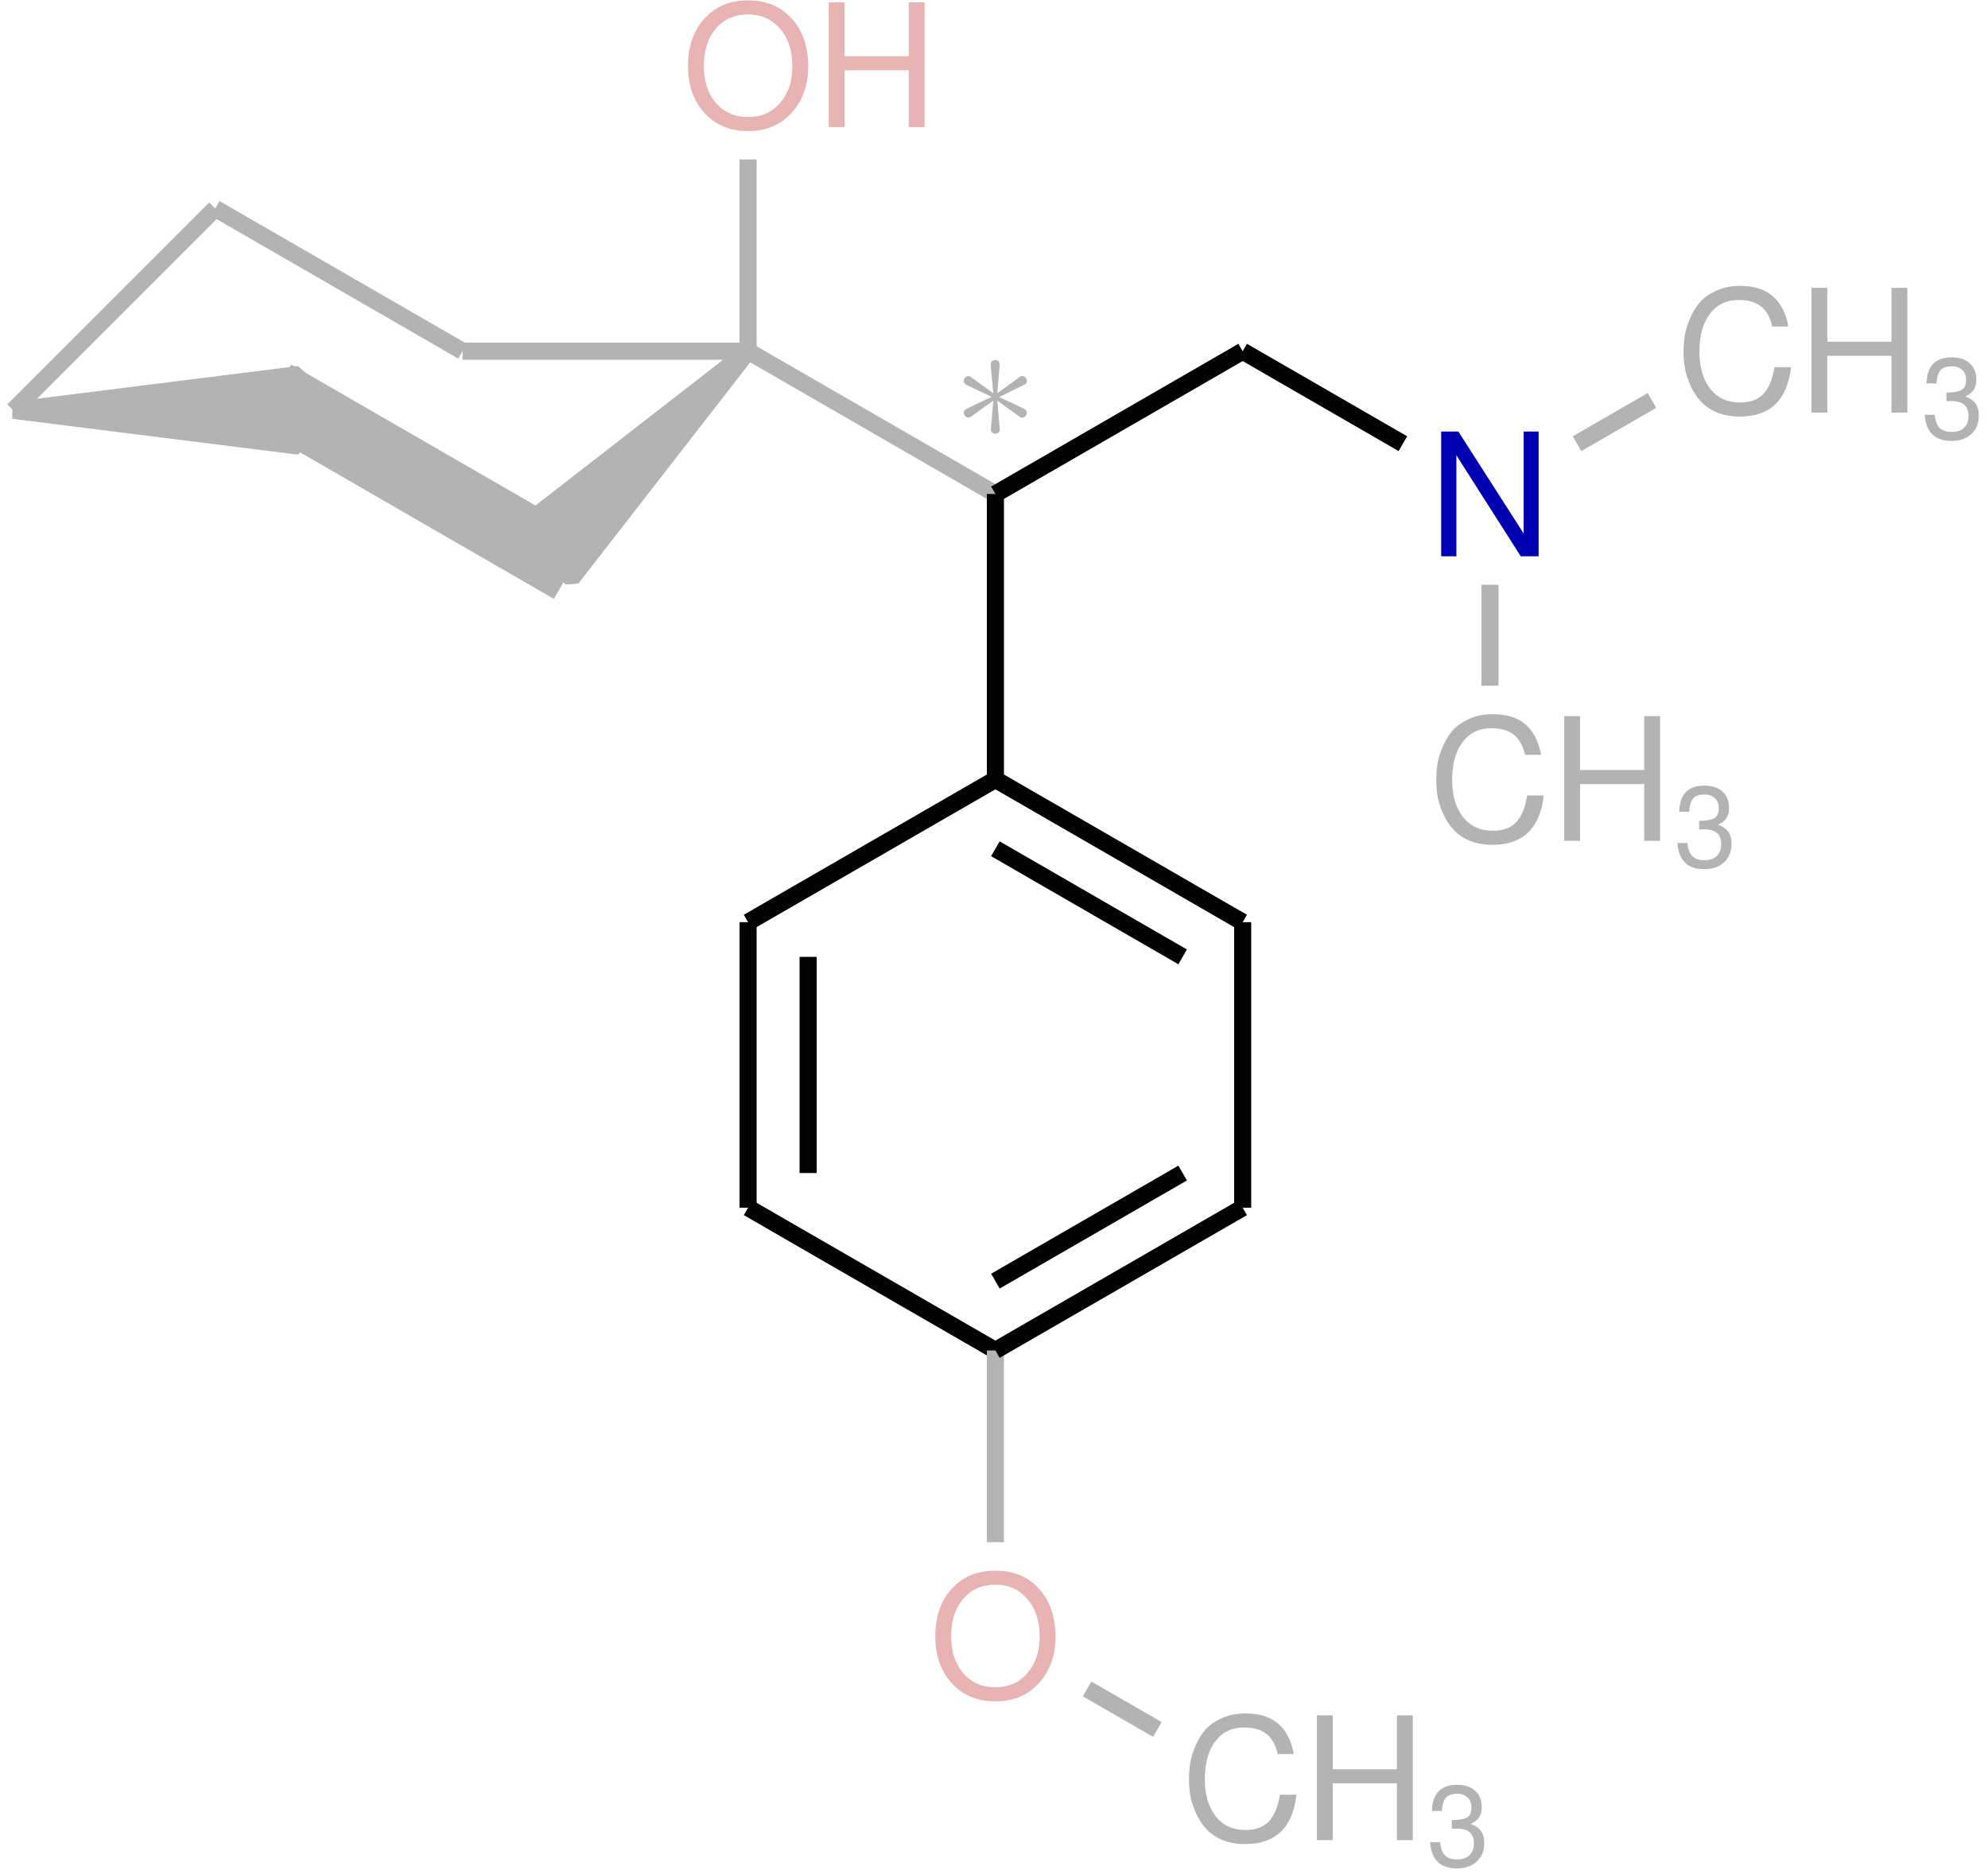
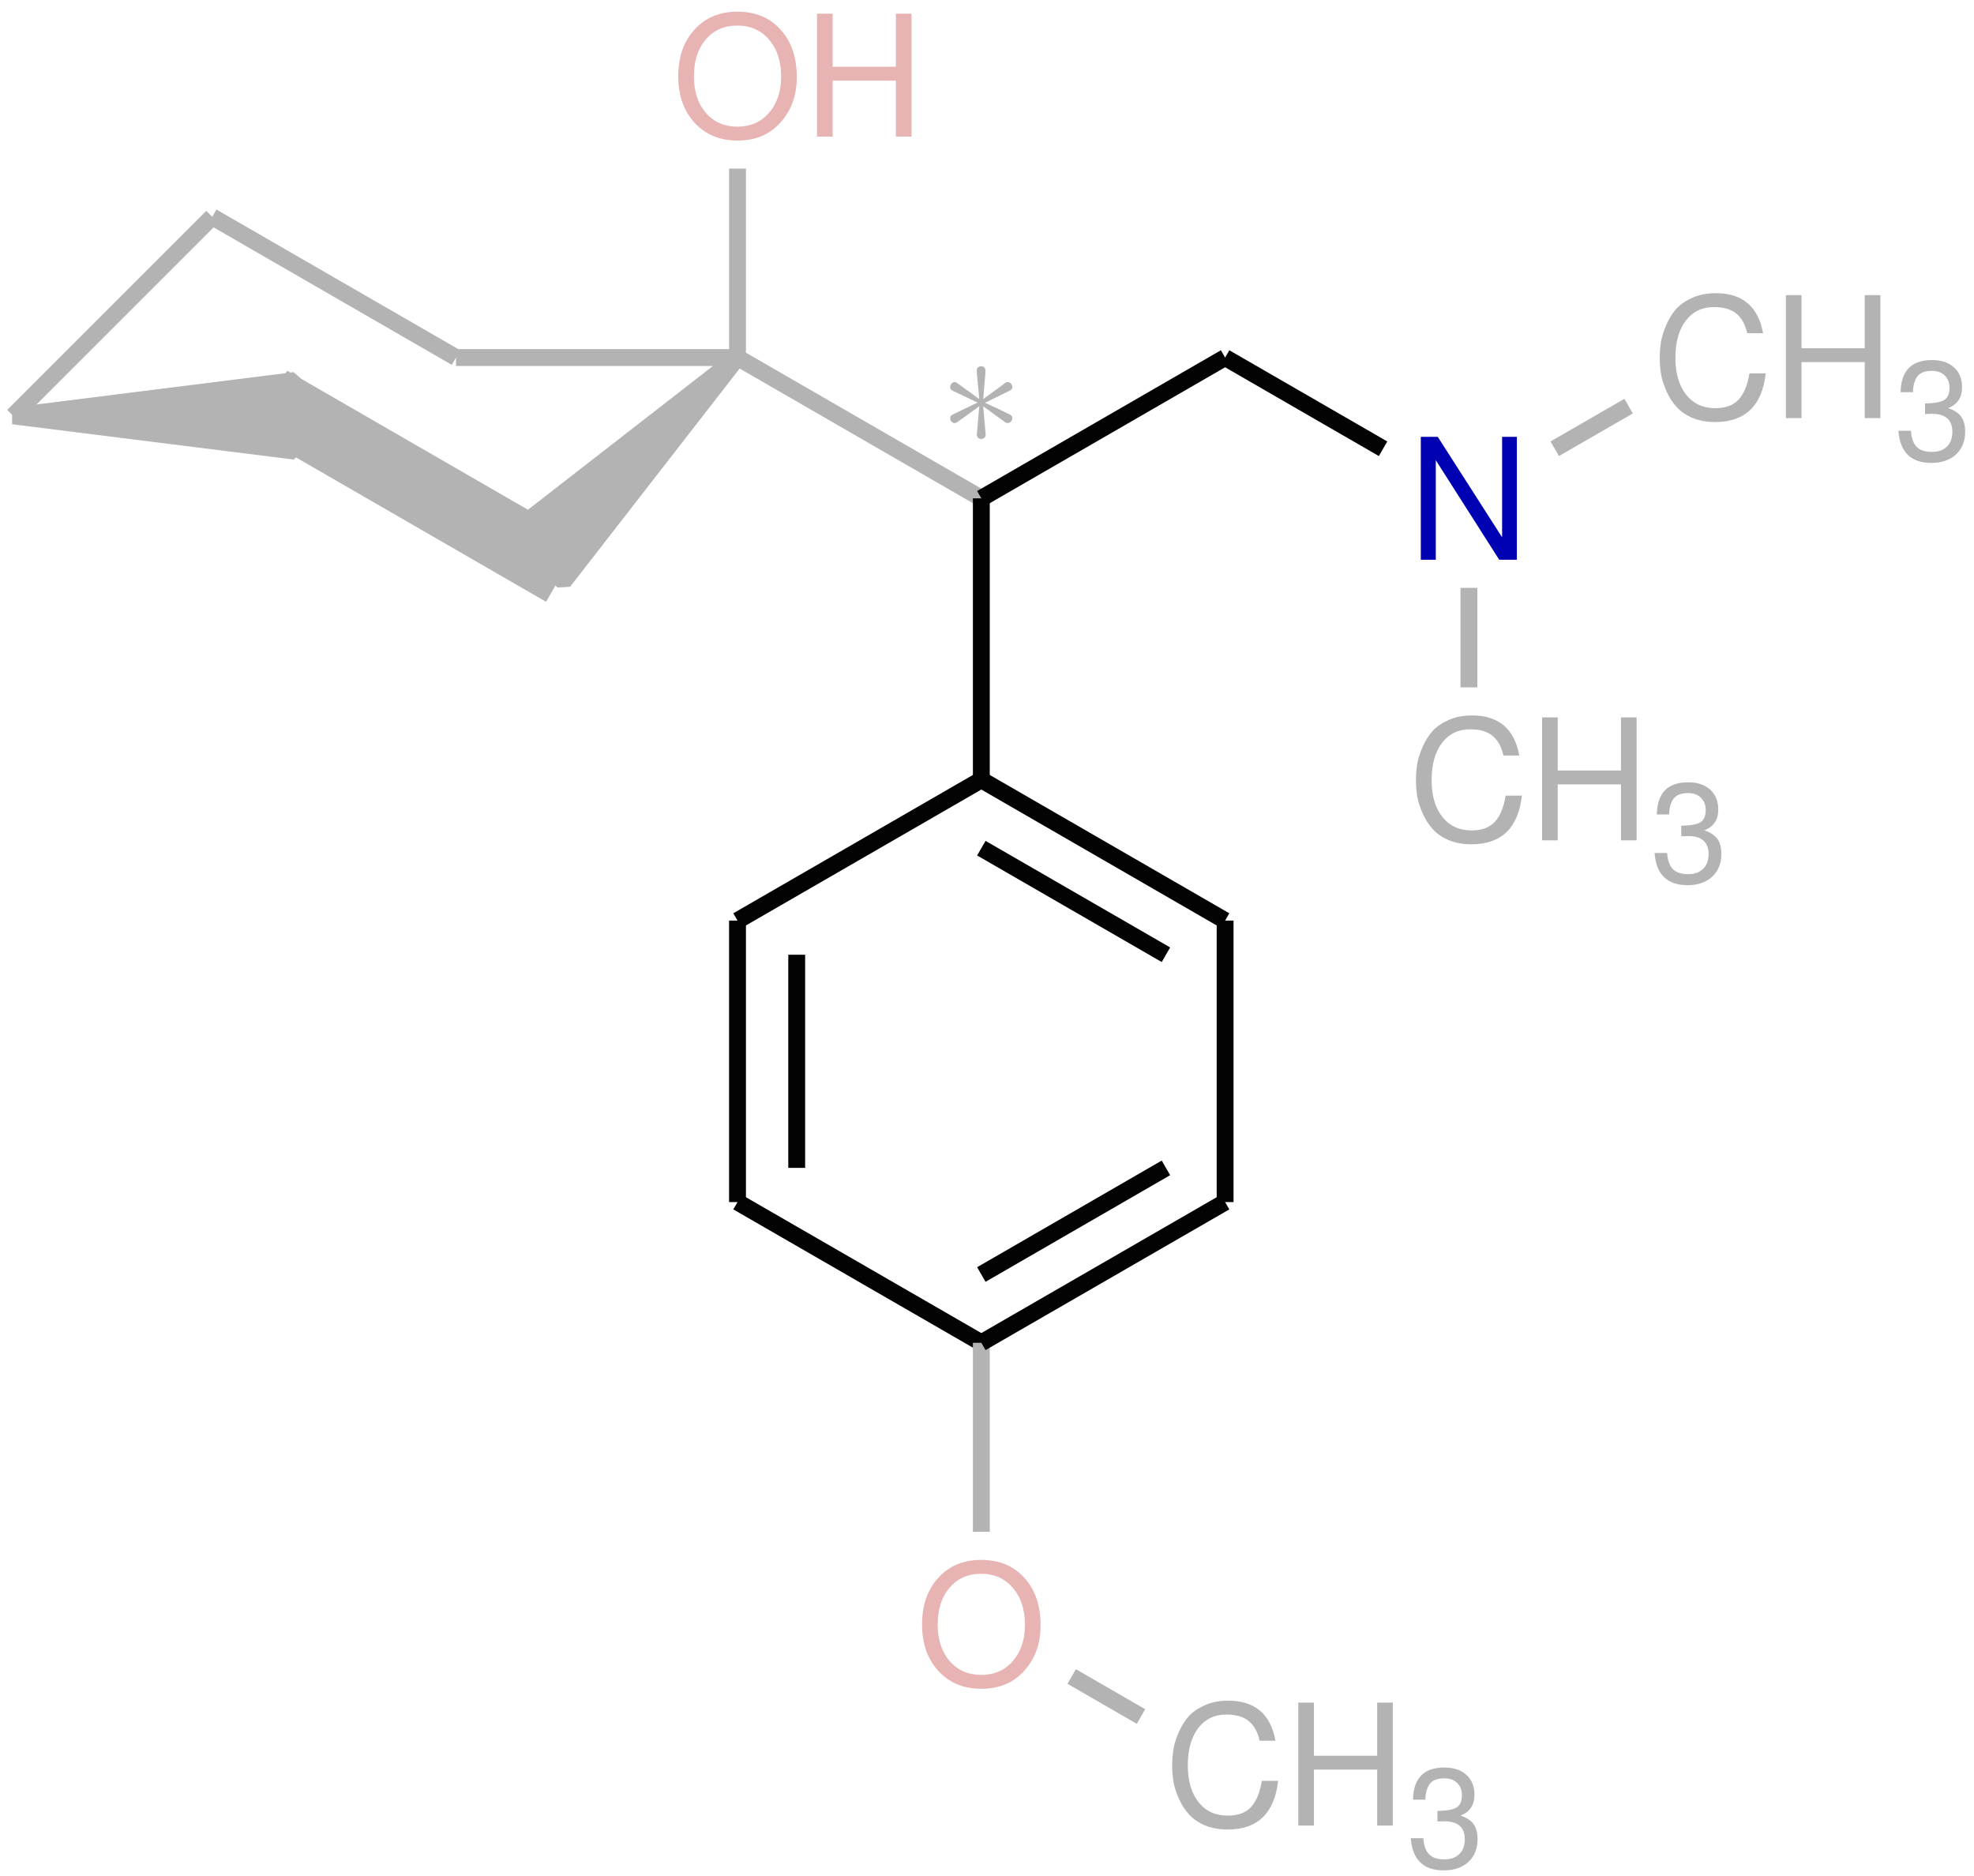
- <svg xmlns="http://www.w3.org/2000/svg" xmlns:xlink="http://www.w3.org/1999/xlink" width="139pt" height="131pt" viewBox="0 0 139 131" version="1.1">
+ <svg xmlns="http://www.w3.org/2000/svg" xmlns:xlink="http://www.w3.org/1999/xlink" width="140pt" height="133pt" viewBox="0 0 140 133" version="1.1">
  <defs>
    <g>
      <symbol overflow="visible" id="glyph0-0">
        <path style="stroke:none;" d="M 7.406 -6.219 C 7.406 -5.852 7.328 -5.52 7.172 -5.219 C 7.023 -4.926 6.848 -4.68 6.641 -4.484 C 6.43 -4.297 6.223 -4.109 6.016 -3.922 C 5.805 -3.742 5.629 -3.539 5.484 -3.312 C 5.336 -3.082 5.266 -2.844 5.266 -2.594 L 5.266 -2.031 L 4.188 -2.031 L 4.188 -2.688 C 4.188 -2.977 4.258 -3.254 4.406 -3.516 C 4.551 -3.785 4.727 -4.016 4.938 -4.203 C 5.156 -4.398 5.363 -4.594 5.562 -4.781 C 5.77 -4.969 5.945 -5.18 6.094 -5.422 C 6.25 -5.672 6.328 -5.938 6.328 -6.219 C 6.328 -6.625 6.188 -6.953 5.906 -7.203 C 5.625 -7.453 5.254 -7.578 4.797 -7.578 C 4.211 -7.578 3.805 -7.41 3.578 -7.078 C 3.359 -6.754 3.25 -6.301 3.25 -5.719 L 2.234 -5.719 C 2.234 -6.633 2.453 -7.328 2.891 -7.797 C 3.336 -8.273 3.992 -8.516 4.859 -8.516 C 5.629 -8.516 6.242 -8.305 6.703 -7.891 C 7.172 -7.473 7.406 -6.914 7.406 -6.219 Z M 5.266 -0.891 L 5.266 0.344 L 4.188 0.344 L 4.188 -0.891 Z M 0.422 1.656 L 0.422 -9.562 L 9.141 -9.562 L 9.141 1.656 Z M 1.406 0.828 L 8.156 0.828 L 8.156 -8.719 L 1.406 -8.719 Z M 1.406 0.828 " />
      </symbol>
      <symbol overflow="visible" id="glyph0-1">
        <path style="stroke:none;" d="M 8.891 -4.219 C 8.891 -2.926 8.504 -1.852 7.734 -1 C 6.973 -0.145 5.957 0.281 4.688 0.281 C 3.426 0.281 2.41 -0.141 1.641 -0.984 C 0.867 -1.828 0.484 -2.926 0.484 -4.281 C 0.484 -5.645 0.867 -6.75 1.641 -7.594 C 2.41 -8.438 3.422 -8.859 4.672 -8.859 C 5.953 -8.859 6.973 -8.438 7.734 -7.594 C 8.504 -6.75 8.891 -5.625 8.891 -4.219 Z M 4.672 -7.875 C 3.742 -7.875 3 -7.547 2.438 -6.891 C 1.875 -6.234 1.594 -5.363 1.594 -4.281 C 1.594 -3.207 1.875 -2.344 2.438 -1.688 C 3.008 -1.031 3.758 -0.703 4.688 -0.703 C 5.613 -0.703 6.359 -1.031 6.922 -1.688 C 7.492 -2.344 7.781 -3.195 7.781 -4.25 C 7.781 -5.344 7.492 -6.219 6.922 -6.875 C 6.359 -7.539 5.609 -7.875 4.672 -7.875 Z M 4.672 -7.875 " />
      </symbol>
      <symbol overflow="visible" id="glyph0-2">
        <path style="stroke:none;" d="M 6.547 -3.969 L 2.062 -3.969 L 2.062 0 L 0.953 0 L 0.953 -8.719 L 2.062 -8.719 L 2.062 -4.953 L 6.547 -4.953 L 6.547 -8.719 L 7.656 -8.719 L 7.656 0 L 6.547 0 Z M 6.547 -3.969 " />
      </symbol>
      <symbol overflow="visible" id="glyph0-3">
        <path style="stroke:none;" d="M 0.484 -4.25 C 0.484 -4.656 0.516 -5.051 0.578 -5.438 C 0.648 -5.832 0.781 -6.238 0.969 -6.656 C 1.156 -7.082 1.391 -7.453 1.672 -7.766 C 1.961 -8.078 2.348 -8.336 2.828 -8.547 C 3.305 -8.754 3.848 -8.859 4.453 -8.859 C 6.348 -8.859 7.469 -7.91 7.812 -6.016 L 6.688 -6.016 C 6.551 -6.629 6.297 -7.094 5.922 -7.406 C 5.547 -7.719 5.016 -7.875 4.328 -7.875 C 3.484 -7.875 2.816 -7.551 2.328 -6.906 C 1.836 -6.258 1.594 -5.379 1.594 -4.266 C 1.594 -3.172 1.848 -2.301 2.359 -1.656 C 2.867 -1.02 3.555 -0.703 4.422 -0.703 C 5.141 -0.703 5.688 -0.898 6.062 -1.297 C 6.445 -1.703 6.707 -2.328 6.844 -3.172 L 8 -3.172 C 7.738 -0.867 6.539 0.281 4.406 0.281 C 3.812 0.281 3.273 0.18 2.797 -0.016 C 2.328 -0.223 1.953 -0.484 1.672 -0.797 C 1.391 -1.109 1.156 -1.473 0.969 -1.891 C 0.781 -2.305 0.648 -2.707 0.578 -3.094 C 0.516 -3.477 0.484 -3.863 0.484 -4.25 Z M 0.484 -4.25 " />
      </symbol>
      <symbol overflow="visible" id="glyph0-4">
        <path style="stroke:none;" d="M 7.766 -8.719 L 7.766 0 L 6.516 0 L 2.016 -7.062 L 2.016 0 L 0.953 0 L 0.953 -8.719 L 2.156 -8.719 L 6.719 -1.594 L 6.719 -8.719 Z M 7.766 -8.719 " />
      </symbol>
      <symbol overflow="visible" id="glyph1-0">
-         <path style="stroke:none;" d="M 4.938 -4.141 C 4.938 -3.898 4.883 -3.68 4.781 -3.484 C 4.688 -3.285 4.566 -3.117 4.422 -2.984 C 4.285 -2.859 4.145 -2.734 4 -2.609 C 3.863 -2.492 3.742 -2.359 3.641 -2.203 C 3.547 -2.055 3.5 -1.898 3.5 -1.734 L 3.5 -1.359 L 2.781 -1.359 L 2.781 -1.797 C 2.781 -1.992 2.828 -2.176 2.922 -2.344 C 3.023 -2.52 3.145 -2.672 3.281 -2.797 C 3.426 -2.93 3.566 -3.062 3.703 -3.188 C 3.848 -3.312 3.969 -3.453 4.062 -3.609 C 4.164 -3.773 4.219 -3.953 4.219 -4.141 C 4.219 -4.41 4.125 -4.629 3.938 -4.797 C 3.75 -4.961 3.504 -5.047 3.203 -5.047 C 2.805 -5.047 2.535 -4.938 2.391 -4.719 C 2.242 -4.508 2.172 -4.207 2.172 -3.812 L 1.484 -3.812 C 1.484 -4.414 1.629 -4.875 1.922 -5.188 C 2.223 -5.508 2.66 -5.672 3.234 -5.672 C 3.754 -5.672 4.164 -5.531 4.469 -5.25 C 4.781 -4.977 4.938 -4.609 4.938 -4.141 Z M 3.5 -0.594 L 3.5 0.234 L 2.781 0.234 L 2.781 -0.594 Z M 0.281 1.109 L 0.281 -6.375 L 6.094 -6.375 L 6.094 1.109 Z M 0.938 0.547 L 5.438 0.547 L 5.438 -5.812 L 0.938 -5.812 Z M 0.938 0.547 " />
+         <path style="stroke:none;" d="M 6.172 -5.188 C 6.172 -4.875 6.109 -4.594 5.984 -4.344 C 5.859 -4.102 5.707 -3.898 5.531 -3.734 C 5.363 -3.578 5.191 -3.422 5.016 -3.266 C 4.836 -3.117 4.688 -2.953 4.562 -2.766 C 4.445 -2.578 4.391 -2.375 4.391 -2.156 L 4.391 -1.688 L 3.484 -1.688 L 3.484 -2.25 C 3.484 -2.488 3.547 -2.719 3.672 -2.938 C 3.797 -3.156 3.945 -3.344 4.125 -3.5 C 4.301 -3.664 4.473 -3.828 4.641 -3.984 C 4.816 -4.148 4.969 -4.332 5.094 -4.531 C 5.219 -4.727 5.281 -4.945 5.281 -5.188 C 5.281 -5.52 5.16 -5.789 4.922 -6 C 4.691 -6.207 4.383 -6.312 4 -6.312 C 3.508 -6.312 3.172 -6.176 2.984 -5.906 C 2.805 -5.633 2.719 -5.254 2.719 -4.766 L 1.859 -4.766 C 1.859 -5.523 2.039 -6.102 2.406 -6.5 C 2.781 -6.895 3.328 -7.094 4.047 -7.094 C 4.691 -7.094 5.207 -6.922 5.594 -6.578 C 5.977 -6.234 6.172 -5.77 6.172 -5.188 Z M 4.391 -0.75 L 4.391 0.297 L 3.484 0.297 L 3.484 -0.75 Z M 0.344 1.391 L 0.344 -7.969 L 7.625 -7.969 L 7.625 1.391 Z M 1.172 0.688 L 6.797 0.688 L 6.797 -7.281 L 1.172 -7.281 Z M 1.172 0.688 " />
      </symbol>
      <symbol overflow="visible" id="glyph1-1">
-         <path style="stroke:none;" d="M 2.156 -5.031 C 1.75 -5.031 1.469 -4.922 1.312 -4.703 C 1.164 -4.484 1.086 -4.191 1.078 -3.828 L 0.375 -3.828 C 0.406 -5.047 0.992 -5.656 2.141 -5.656 C 2.68 -5.656 3.102 -5.516 3.406 -5.234 C 3.707 -4.961 3.859 -4.582 3.859 -4.094 C 3.859 -3.52 3.598 -3.129 3.078 -2.922 C 3.41 -2.805 3.648 -2.645 3.797 -2.438 C 3.953 -2.227 4.031 -1.941 4.031 -1.578 C 4.031 -1.035 3.852 -0.602 3.5 -0.281 C 3.156 0.031 2.695 0.188 2.125 0.188 C 0.957 0.188 0.332 -0.422 0.25 -1.641 L 0.953 -1.641 C 0.984 -1.234 1.094 -0.93 1.281 -0.734 C 1.469 -0.535 1.754 -0.438 2.141 -0.438 C 2.504 -0.438 2.789 -0.535 3 -0.734 C 3.207 -0.93 3.312 -1.207 3.312 -1.562 C 3.312 -2.25 2.922 -2.594 2.141 -2.594 L 1.766 -2.594 L 1.766 -3.188 C 2.266 -3.195 2.617 -3.258 2.828 -3.375 C 3.035 -3.488 3.141 -3.723 3.141 -4.078 C 3.141 -4.367 3.051 -4.598 2.875 -4.766 C 2.695 -4.941 2.457 -5.031 2.156 -5.031 Z M 2.156 -5.031 " />
+         <path style="stroke:none;" d="M 2.688 -6.297 C 2.188 -6.297 1.836 -6.156 1.641 -5.875 C 1.453 -5.602 1.352 -5.238 1.344 -4.781 L 0.469 -4.781 C 0.5 -6.301 1.238 -7.062 2.688 -7.062 C 3.352 -7.062 3.875 -6.891 4.25 -6.547 C 4.633 -6.203 4.828 -5.727 4.828 -5.125 C 4.828 -4.406 4.5 -3.914 3.844 -3.656 C 4.27 -3.508 4.578 -3.305 4.766 -3.047 C 4.953 -2.785 5.047 -2.426 5.047 -1.969 C 5.047 -1.301 4.828 -0.766 4.391 -0.359 C 3.953 0.035 3.375 0.234 2.656 0.234 C 1.207 0.234 0.426 -0.523 0.312 -2.047 L 1.203 -2.047 C 1.234 -1.535 1.367 -1.156 1.609 -0.906 C 1.848 -0.664 2.207 -0.547 2.688 -0.547 C 3.145 -0.547 3.5 -0.672 3.75 -0.922 C 4.008 -1.172 4.141 -1.52 4.141 -1.969 C 4.141 -2.82 3.656 -3.25 2.688 -3.25 L 2.312 -3.234 L 2.203 -3.234 L 2.203 -3.984 C 2.836 -3.992 3.285 -4.07 3.547 -4.219 C 3.805 -4.375 3.938 -4.664 3.938 -5.094 C 3.938 -5.469 3.82 -5.758 3.594 -5.969 C 3.375 -6.188 3.07 -6.297 2.688 -6.297 Z M 2.688 -6.297 " />
      </symbol>
      <symbol overflow="visible" id="glyph2-0">
        <path style="stroke:none;" d="" />
      </symbol>
      <symbol overflow="visible" id="glyph2-1">
        <path style="stroke:none;" d="M 3.281 -5.109 C 3.297 -5.266 3.297 -5.562 2.984 -5.562 C 2.797 -5.562 2.641 -5.406 2.672 -5.25 L 2.672 -5.094 L 2.844 -3.234 L 1.312 -4.344 C 1.203 -4.406 1.188 -4.438 1.094 -4.438 C 0.938 -4.438 0.781 -4.266 0.781 -4.094 C 0.781 -3.906 0.891 -3.859 1.016 -3.797 L 2.719 -2.984 L 1.062 -2.188 C 0.875 -2.094 0.781 -2.047 0.781 -1.859 C 0.781 -1.688 0.938 -1.531 1.094 -1.531 C 1.188 -1.531 1.203 -1.531 1.5 -1.75 L 2.844 -2.719 L 2.672 -0.719 C 2.672 -0.469 2.875 -0.406 2.969 -0.406 C 3.125 -0.406 3.297 -0.484 3.297 -0.719 L 3.125 -2.719 L 4.656 -1.609 C 4.75 -1.547 4.781 -1.531 4.859 -1.531 C 5.031 -1.531 5.188 -1.703 5.188 -1.859 C 5.188 -2.047 5.078 -2.109 4.938 -2.172 C 4.219 -2.531 4.203 -2.531 3.25 -2.969 L 4.906 -3.781 C 5.094 -3.875 5.188 -3.922 5.188 -4.094 C 5.188 -4.281 5.031 -4.438 4.859 -4.438 C 4.781 -4.438 4.75 -4.438 4.453 -4.203 L 3.125 -3.234 Z M 3.281 -5.109 " />
      </symbol>
    </g>
  </defs>
  <g id="surface6">
-     <path style="fill:none;stroke-width:1.196;stroke-linecap:butt;stroke-linejoin:miter;stroke:rgb(70%,70%,70%);stroke-opacity:1;stroke-miterlimit:10;" d="M 0.001 -0.001 L 14.118 14.116 " transform="matrix(1,0,0,-1,0.933,28.694)" />
-     <path style="fill:none;stroke-width:1.196;stroke-linecap:butt;stroke-linejoin:miter;stroke:rgb(70%,70%,70%);stroke-opacity:1;stroke-miterlimit:10;" d="M 14.118 14.116 L 31.407 4.135 " transform="matrix(1,0,0,-1,0.933,28.694)" />
-     <path style="fill:none;stroke-width:1.196;stroke-linecap:butt;stroke-linejoin:miter;stroke:rgb(70%,70%,70%);stroke-opacity:1;stroke-miterlimit:10;" d="M 31.407 4.135 L 51.372 4.135 " transform="matrix(1,0,0,-1,0.933,28.694)" />
+     <path style="fill:none;stroke-width:1.196;stroke-linecap:butt;stroke-linejoin:miter;stroke:rgb(70%,70%,70%);stroke-opacity:1;stroke-miterlimit:10;" d="M 0.001 -0 L 14.118 14.117 " transform="matrix(1,0,0,-1,0.933,29.496)" />
+     <path style="fill:none;stroke-width:1.196;stroke-linecap:butt;stroke-linejoin:miter;stroke:rgb(70%,70%,70%);stroke-opacity:1;stroke-miterlimit:10;" d="M 14.118 14.117 L 31.407 4.137 " transform="matrix(1,0,0,-1,0.933,29.496)" />
+     <path style="fill:none;stroke-width:1.196;stroke-linecap:butt;stroke-linejoin:miter;stroke:rgb(70%,70%,70%);stroke-opacity:1;stroke-miterlimit:10;" d="M 31.407 4.137 L 51.372 4.137 " transform="matrix(1,0,0,-1,0.933,29.496)" />
    <g style="fill:rgb(90.999%,70%,70%);fill-opacity:1;">
-       <use xlink:href="#glyph0-1" x="47.619" y="8.886" />
+       <use xlink:href="#glyph0-1" x="47.619" y="9.688" />
    </g>
    <g style="fill:rgb(90.999%,70%,70%);fill-opacity:1;">
-       <use xlink:href="#glyph0-2" x="56.992" y="8.886" />
+       <use xlink:href="#glyph0-2" x="56.992" y="9.688" />
    </g>
-     <path style="fill:none;stroke-width:1.196;stroke-linecap:butt;stroke-linejoin:miter;stroke:rgb(70%,70%,70%);stroke-opacity:1;stroke-miterlimit:10;" d="M 51.372 4.135 L 51.372 17.542 " transform="matrix(1,0,0,-1,0.933,28.694)" />
-     <path style="fill:none;stroke-width:1.196;stroke-linecap:butt;stroke-linejoin:miter;stroke:rgb(70%,70%,70%);stroke-opacity:1;stroke-miterlimit:10;" d="M 51.372 4.135 L 68.665 -5.849 " transform="matrix(1,0,0,-1,0.933,28.694)" />
-     <path style="fill:none;stroke-width:1.196;stroke-linecap:butt;stroke-linejoin:miter;stroke:rgb(0.999%,0.999%,0.999%);stroke-opacity:1;stroke-miterlimit:10;" d="M 68.665 -5.849 L 68.665 -25.814 " transform="matrix(1,0,0,-1,0.933,28.694)" />
-     <path style="fill:none;stroke-width:1.196;stroke-linecap:butt;stroke-linejoin:miter;stroke:rgb(0.999%,0.999%,0.999%);stroke-opacity:1;stroke-miterlimit:10;" d="M 68.665 -25.814 L 51.372 -35.794 " transform="matrix(1,0,0,-1,0.933,28.694)" />
-     <path style="fill:none;stroke-width:1.196;stroke-linecap:butt;stroke-linejoin:miter;stroke:rgb(0.999%,0.999%,0.999%);stroke-opacity:1;stroke-miterlimit:10;" d="M 51.372 -35.794 L 51.372 -55.763 " transform="matrix(1,0,0,-1,0.933,28.694)" />
-     <path style="fill:none;stroke-width:1.196;stroke-linecap:butt;stroke-linejoin:miter;stroke:rgb(0.999%,0.999%,0.999%);stroke-opacity:1;stroke-miterlimit:10;" d="M 55.571 -38.22 L 55.571 -53.337 " transform="matrix(1,0,0,-1,0.933,28.694)" />
-     <path style="fill:none;stroke-width:1.196;stroke-linecap:butt;stroke-linejoin:miter;stroke:rgb(0.999%,0.999%,0.999%);stroke-opacity:1;stroke-miterlimit:10;" d="M 51.372 -55.763 L 68.665 -65.743 " transform="matrix(1,0,0,-1,0.933,28.694)" />
+     <path style="fill:none;stroke-width:1.196;stroke-linecap:butt;stroke-linejoin:miter;stroke:rgb(70%,70%,70%);stroke-opacity:1;stroke-miterlimit:10;" d="M 51.372 4.137 L 51.372 17.539 " transform="matrix(1,0,0,-1,0.933,29.496)" />
+     <path style="fill:none;stroke-width:1.196;stroke-linecap:butt;stroke-linejoin:miter;stroke:rgb(70%,70%,70%);stroke-opacity:1;stroke-miterlimit:10;" d="M 51.372 4.137 L 68.665 -5.848 " transform="matrix(1,0,0,-1,0.933,29.496)" />
+     <path style="fill:none;stroke-width:1.196;stroke-linecap:butt;stroke-linejoin:miter;stroke:rgb(0.999%,0.999%,0.999%);stroke-opacity:1;stroke-miterlimit:10;" d="M 68.665 -5.848 L 68.665 -25.813 " transform="matrix(1,0,0,-1,0.933,29.496)" />
+     <path style="fill:none;stroke-width:1.196;stroke-linecap:butt;stroke-linejoin:miter;stroke:rgb(0.999%,0.999%,0.999%);stroke-opacity:1;stroke-miterlimit:10;" d="M 68.665 -25.813 L 51.372 -35.797 " transform="matrix(1,0,0,-1,0.933,29.496)" />
+     <path style="fill:none;stroke-width:1.196;stroke-linecap:butt;stroke-linejoin:miter;stroke:rgb(0.999%,0.999%,0.999%);stroke-opacity:1;stroke-miterlimit:10;" d="M 51.372 -35.797 L 51.372 -55.762 " transform="matrix(1,0,0,-1,0.933,29.496)" />
+     <path style="fill:none;stroke-width:1.196;stroke-linecap:butt;stroke-linejoin:miter;stroke:rgb(0.999%,0.999%,0.999%);stroke-opacity:1;stroke-miterlimit:10;" d="M 55.571 -38.219 L 55.571 -53.336 " transform="matrix(1,0,0,-1,0.933,29.496)" />
+     <path style="fill:none;stroke-width:1.196;stroke-linecap:butt;stroke-linejoin:miter;stroke:rgb(0.999%,0.999%,0.999%);stroke-opacity:1;stroke-miterlimit:10;" d="M 51.372 -55.762 L 68.665 -65.742 " transform="matrix(1,0,0,-1,0.933,29.496)" />
    <g style="fill:rgb(90.999%,70%,70%);fill-opacity:1;">
-       <use xlink:href="#glyph0-1" x="64.91" y="118.694" />
+       <use xlink:href="#glyph0-1" x="64.91" y="119.496" />
    </g>
-     <path style="fill:none;stroke-width:1.196;stroke-linecap:butt;stroke-linejoin:miter;stroke:rgb(70%,70%,70%);stroke-opacity:1;stroke-miterlimit:10;" d="M 68.665 -65.743 L 68.665 -79.15 " transform="matrix(1,0,0,-1,0.933,28.694)" />
+     <path style="fill:none;stroke-width:1.196;stroke-linecap:butt;stroke-linejoin:miter;stroke:rgb(70%,70%,70%);stroke-opacity:1;stroke-miterlimit:10;" d="M 68.665 -65.742 L 68.665 -79.149 " transform="matrix(1,0,0,-1,0.933,29.496)" />
    <g style="fill:rgb(70%,70%,70%);fill-opacity:1;">
-       <use xlink:href="#glyph0-3" x="82.648" y="128.677" />
+       <use xlink:href="#glyph0-3" x="82.648" y="129.479" />
    </g>
    <g style="fill:rgb(70%,70%,70%);fill-opacity:1;">
-       <use xlink:href="#glyph0-2" x="91.125" y="128.677" />
+       <use xlink:href="#glyph0-2" x="91.125" y="129.479" />
    </g>
    <g style="fill:rgb(70%,70%,70%);fill-opacity:1;">
-       <use xlink:href="#glyph1-1" x="99.744" y="130.47" />
+       <use xlink:href="#glyph1-1" x="99.744" y="132.424" />
    </g>
-     <path style="fill:none;stroke-width:1.196;stroke-linecap:butt;stroke-linejoin:miter;stroke:rgb(70%,70%,70%);stroke-opacity:1;stroke-miterlimit:10;" d="M 75.075 -89.411 L 79.989 -92.247 " transform="matrix(1,0,0,-1,0.933,28.694)" />
-     <path style="fill:none;stroke-width:1.196;stroke-linecap:butt;stroke-linejoin:miter;stroke:rgb(0.999%,0.999%,0.999%);stroke-opacity:1;stroke-miterlimit:10;" d="M 68.665 -65.743 L 85.954 -55.763 " transform="matrix(1,0,0,-1,0.933,28.694)" />
-     <path style="fill:none;stroke-width:1.196;stroke-linecap:butt;stroke-linejoin:miter;stroke:rgb(0.999%,0.999%,0.999%);stroke-opacity:1;stroke-miterlimit:10;" d="M 68.665 -60.896 L 81.758 -53.337 " transform="matrix(1,0,0,-1,0.933,28.694)" />
-     <path style="fill:none;stroke-width:1.196;stroke-linecap:butt;stroke-linejoin:miter;stroke:rgb(0.999%,0.999%,0.999%);stroke-opacity:1;stroke-miterlimit:10;" d="M 85.954 -55.763 L 85.954 -35.794 " transform="matrix(1,0,0,-1,0.933,28.694)" />
-     <path style="fill:none;stroke-width:1.196;stroke-linecap:butt;stroke-linejoin:miter;stroke:rgb(0.999%,0.999%,0.999%);stroke-opacity:1;stroke-miterlimit:10;" d="M 85.954 -35.794 L 68.665 -25.814 " transform="matrix(1,0,0,-1,0.933,28.694)" />
-     <path style="fill:none;stroke-width:1.196;stroke-linecap:butt;stroke-linejoin:miter;stroke:rgb(0.999%,0.999%,0.999%);stroke-opacity:1;stroke-miterlimit:10;" d="M 81.758 -38.22 L 68.665 -30.661 " transform="matrix(1,0,0,-1,0.933,28.694)" />
+     <path style="fill:none;stroke-width:1.196;stroke-linecap:butt;stroke-linejoin:miter;stroke:rgb(70%,70%,70%);stroke-opacity:1;stroke-miterlimit:10;" d="M 75.075 -89.41 L 79.989 -92.25 " transform="matrix(1,0,0,-1,0.933,29.496)" />
+     <path style="fill:none;stroke-width:1.196;stroke-linecap:butt;stroke-linejoin:miter;stroke:rgb(0.999%,0.999%,0.999%);stroke-opacity:1;stroke-miterlimit:10;" d="M 68.665 -65.742 L 85.954 -55.762 " transform="matrix(1,0,0,-1,0.933,29.496)" />
+     <path style="fill:none;stroke-width:1.196;stroke-linecap:butt;stroke-linejoin:miter;stroke:rgb(0.999%,0.999%,0.999%);stroke-opacity:1;stroke-miterlimit:10;" d="M 68.665 -60.899 L 81.758 -53.336 " transform="matrix(1,0,0,-1,0.933,29.496)" />
+     <path style="fill:none;stroke-width:1.196;stroke-linecap:butt;stroke-linejoin:miter;stroke:rgb(0.999%,0.999%,0.999%);stroke-opacity:1;stroke-miterlimit:10;" d="M 85.954 -55.762 L 85.954 -35.797 " transform="matrix(1,0,0,-1,0.933,29.496)" />
+     <path style="fill:none;stroke-width:1.196;stroke-linecap:butt;stroke-linejoin:miter;stroke:rgb(0.999%,0.999%,0.999%);stroke-opacity:1;stroke-miterlimit:10;" d="M 85.954 -35.797 L 68.665 -25.813 " transform="matrix(1,0,0,-1,0.933,29.496)" />
+     <path style="fill:none;stroke-width:1.196;stroke-linecap:butt;stroke-linejoin:miter;stroke:rgb(0.999%,0.999%,0.999%);stroke-opacity:1;stroke-miterlimit:10;" d="M 81.758 -38.219 L 68.665 -30.66 " transform="matrix(1,0,0,-1,0.933,29.496)" />
    <g style="fill:rgb(70%,70%,70%);fill-opacity:1;">
-       <use xlink:href="#glyph2-1" x="66.607" y="30.735" />
+       <use xlink:href="#glyph2-1" x="66.607" y="31.537" />
    </g>
-     <path style="fill:none;stroke-width:1.196;stroke-linecap:butt;stroke-linejoin:miter;stroke:rgb(0.999%,0.999%,0.999%);stroke-opacity:1;stroke-miterlimit:10;" d="M 68.665 -5.849 L 85.954 4.135 " transform="matrix(1,0,0,-1,0.933,28.694)" />
+     <path style="fill:none;stroke-width:1.196;stroke-linecap:butt;stroke-linejoin:miter;stroke:rgb(0.999%,0.999%,0.999%);stroke-opacity:1;stroke-miterlimit:10;" d="M 68.665 -5.848 L 85.954 4.137 " transform="matrix(1,0,0,-1,0.933,29.496)" />
    <g style="fill:rgb(0%,0%,70%);fill-opacity:1;">
-       <use xlink:href="#glyph0-4" x="99.813" y="38.9" />
+       <use xlink:href="#glyph0-4" x="99.813" y="39.702" />
    </g>
-     <path style="fill:none;stroke-width:1.196;stroke-linecap:butt;stroke-linejoin:miter;stroke:rgb(0.999%,0.999%,0.999%);stroke-opacity:1;stroke-miterlimit:10;" d="M 85.954 4.135 L 97.157 -2.333 " transform="matrix(1,0,0,-1,0.933,28.694)" />
+     <path style="fill:none;stroke-width:1.196;stroke-linecap:butt;stroke-linejoin:miter;stroke:rgb(0.999%,0.999%,0.999%);stroke-opacity:1;stroke-miterlimit:10;" d="M 85.954 4.137 L 97.157 -2.332 " transform="matrix(1,0,0,-1,0.933,29.496)" />
    <g style="fill:rgb(70%,70%,70%);fill-opacity:1;">
-       <use xlink:href="#glyph0-3" x="99.939" y="58.799" />
+       <use xlink:href="#glyph0-3" x="99.939" y="59.601" />
    </g>
    <g style="fill:rgb(70%,70%,70%);fill-opacity:1;">
-       <use xlink:href="#glyph0-2" x="108.415" y="58.799" />
+       <use xlink:href="#glyph0-2" x="108.415" y="59.601" />
    </g>
    <g style="fill:rgb(70%,70%,70%);fill-opacity:1;">
-       <use xlink:href="#glyph1-1" x="117.035" y="60.592" />
+       <use xlink:href="#glyph1-1" x="117.035" y="62.547" />
    </g>
-     <path style="fill:none;stroke-width:1.196;stroke-linecap:butt;stroke-linejoin:miter;stroke:rgb(70%,70%,70%);stroke-opacity:1;stroke-miterlimit:10;" d="M 103.247 -12.197 L 103.247 -19.255 " transform="matrix(1,0,0,-1,0.933,28.694)" />
+     <path style="fill:none;stroke-width:1.196;stroke-linecap:butt;stroke-linejoin:miter;stroke:rgb(70%,70%,70%);stroke-opacity:1;stroke-miterlimit:10;" d="M 103.247 -12.199 L 103.247 -19.254 " transform="matrix(1,0,0,-1,0.933,29.496)" />
    <g style="fill:rgb(70%,70%,70%);fill-opacity:1;">
-       <use xlink:href="#glyph0-3" x="117.229" y="28.851" />
+       <use xlink:href="#glyph0-3" x="117.229" y="29.653" />
    </g>
    <g style="fill:rgb(70%,70%,70%);fill-opacity:1;">
-       <use xlink:href="#glyph0-2" x="125.705" y="28.851" />
+       <use xlink:href="#glyph0-2" x="125.705" y="29.653" />
    </g>
    <g style="fill:rgb(70%,70%,70%);fill-opacity:1;">
-       <use xlink:href="#glyph1-1" x="134.325" y="30.645" />
+       <use xlink:href="#glyph1-1" x="134.325" y="32.599" />
    </g>
-     <path style="fill:none;stroke-width:1.196;stroke-linecap:butt;stroke-linejoin:miter;stroke:rgb(70%,70%,70%);stroke-opacity:1;stroke-miterlimit:10;" d="M 109.333 -2.333 L 114.571 0.69 " transform="matrix(1,0,0,-1,0.933,28.694)" />
-     <path style="fill-rule:nonzero;fill:rgb(70%,70%,70%);fill-opacity:1;stroke-width:1.196;stroke-linecap:butt;stroke-linejoin:bevel;stroke:rgb(70%,70%,70%);stroke-opacity:1;stroke-miterlimit:10;" d="M 39.028 -11.755 L 35.485 -8.208 L 51.372 4.135 Z M 39.028 -11.755 " transform="matrix(1,0,0,-1,0.933,28.694)" />
-     <path style="fill:none;stroke-width:5.012;stroke-linecap:butt;stroke-linejoin:miter;stroke:rgb(70%,70%,70%);stroke-opacity:1;stroke-miterlimit:10;" d="M 39.047 -11.017 L 18.176 1.034 " transform="matrix(1,0,0,-1,0.933,28.694)" />
-     <path style="fill-rule:nonzero;fill:rgb(70%,70%,70%);fill-opacity:1;stroke-width:1.196;stroke-linecap:butt;stroke-linejoin:bevel;stroke:rgb(70%,70%,70%);stroke-opacity:1;stroke-miterlimit:10;" d="M 19.965 2.506 L 19.965 -2.505 L 0.001 -0.001 Z M 19.965 2.506 " transform="matrix(1,0,0,-1,0.933,28.694)" />
+     <path style="fill:none;stroke-width:1.196;stroke-linecap:butt;stroke-linejoin:miter;stroke:rgb(70%,70%,70%);stroke-opacity:1;stroke-miterlimit:10;" d="M 109.333 -2.332 L 114.571 0.691 " transform="matrix(1,0,0,-1,0.933,29.496)" />
+     <path style="fill-rule:nonzero;fill:rgb(70%,70%,70%);fill-opacity:1;stroke-width:1.196;stroke-linecap:butt;stroke-linejoin:bevel;stroke:rgb(70%,70%,70%);stroke-opacity:1;stroke-miterlimit:10;" d="M 39.028 -11.754 L 35.485 -8.211 L 51.372 4.137 Z M 39.028 -11.754 " transform="matrix(1,0,0,-1,0.933,29.496)" />
+     <path style="fill:none;stroke-width:5.012;stroke-linecap:butt;stroke-linejoin:miter;stroke:rgb(70%,70%,70%);stroke-opacity:1;stroke-miterlimit:10;" d="M 39.047 -11.016 L 18.176 1.035 " transform="matrix(1,0,0,-1,0.933,29.496)" />
+     <path style="fill-rule:nonzero;fill:rgb(70%,70%,70%);fill-opacity:1;stroke-width:1.196;stroke-linecap:butt;stroke-linejoin:bevel;stroke:rgb(70%,70%,70%);stroke-opacity:1;stroke-miterlimit:10;" d="M 19.965 2.508 L 19.965 -2.504 L 0.001 -0 Z M 19.965 2.508 " transform="matrix(1,0,0,-1,0.933,29.496)" />
  </g>
</svg>
